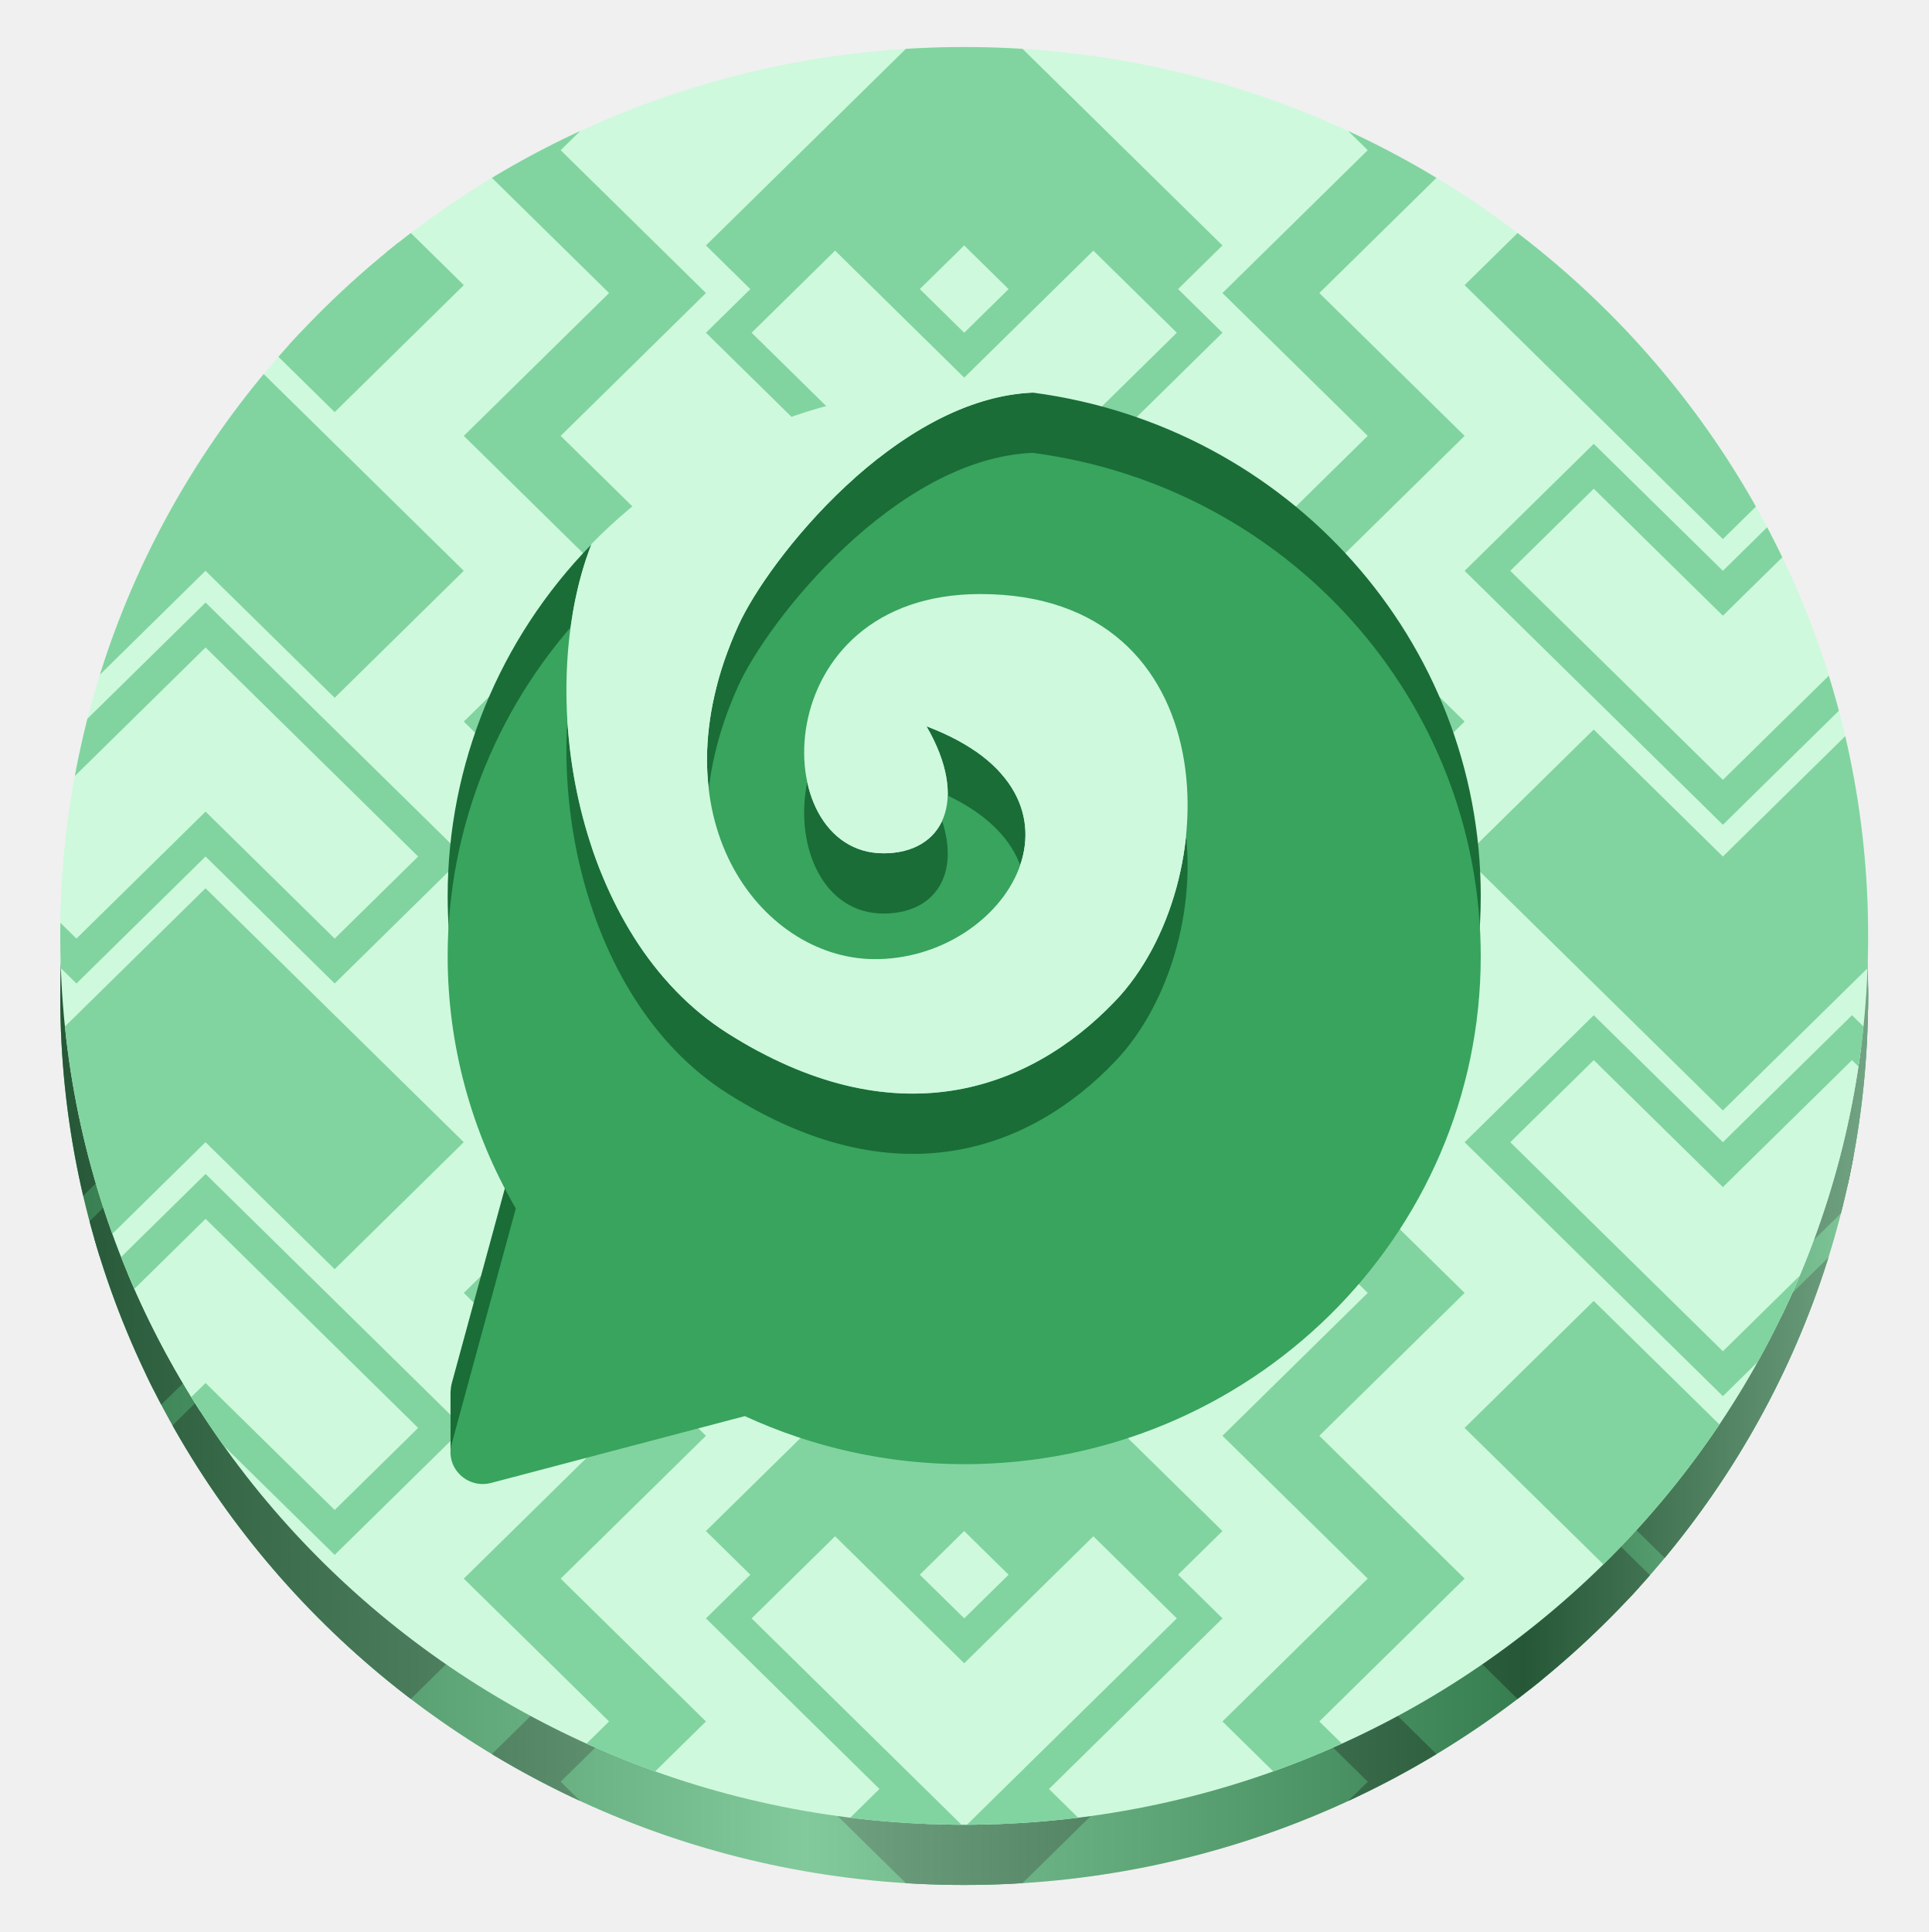
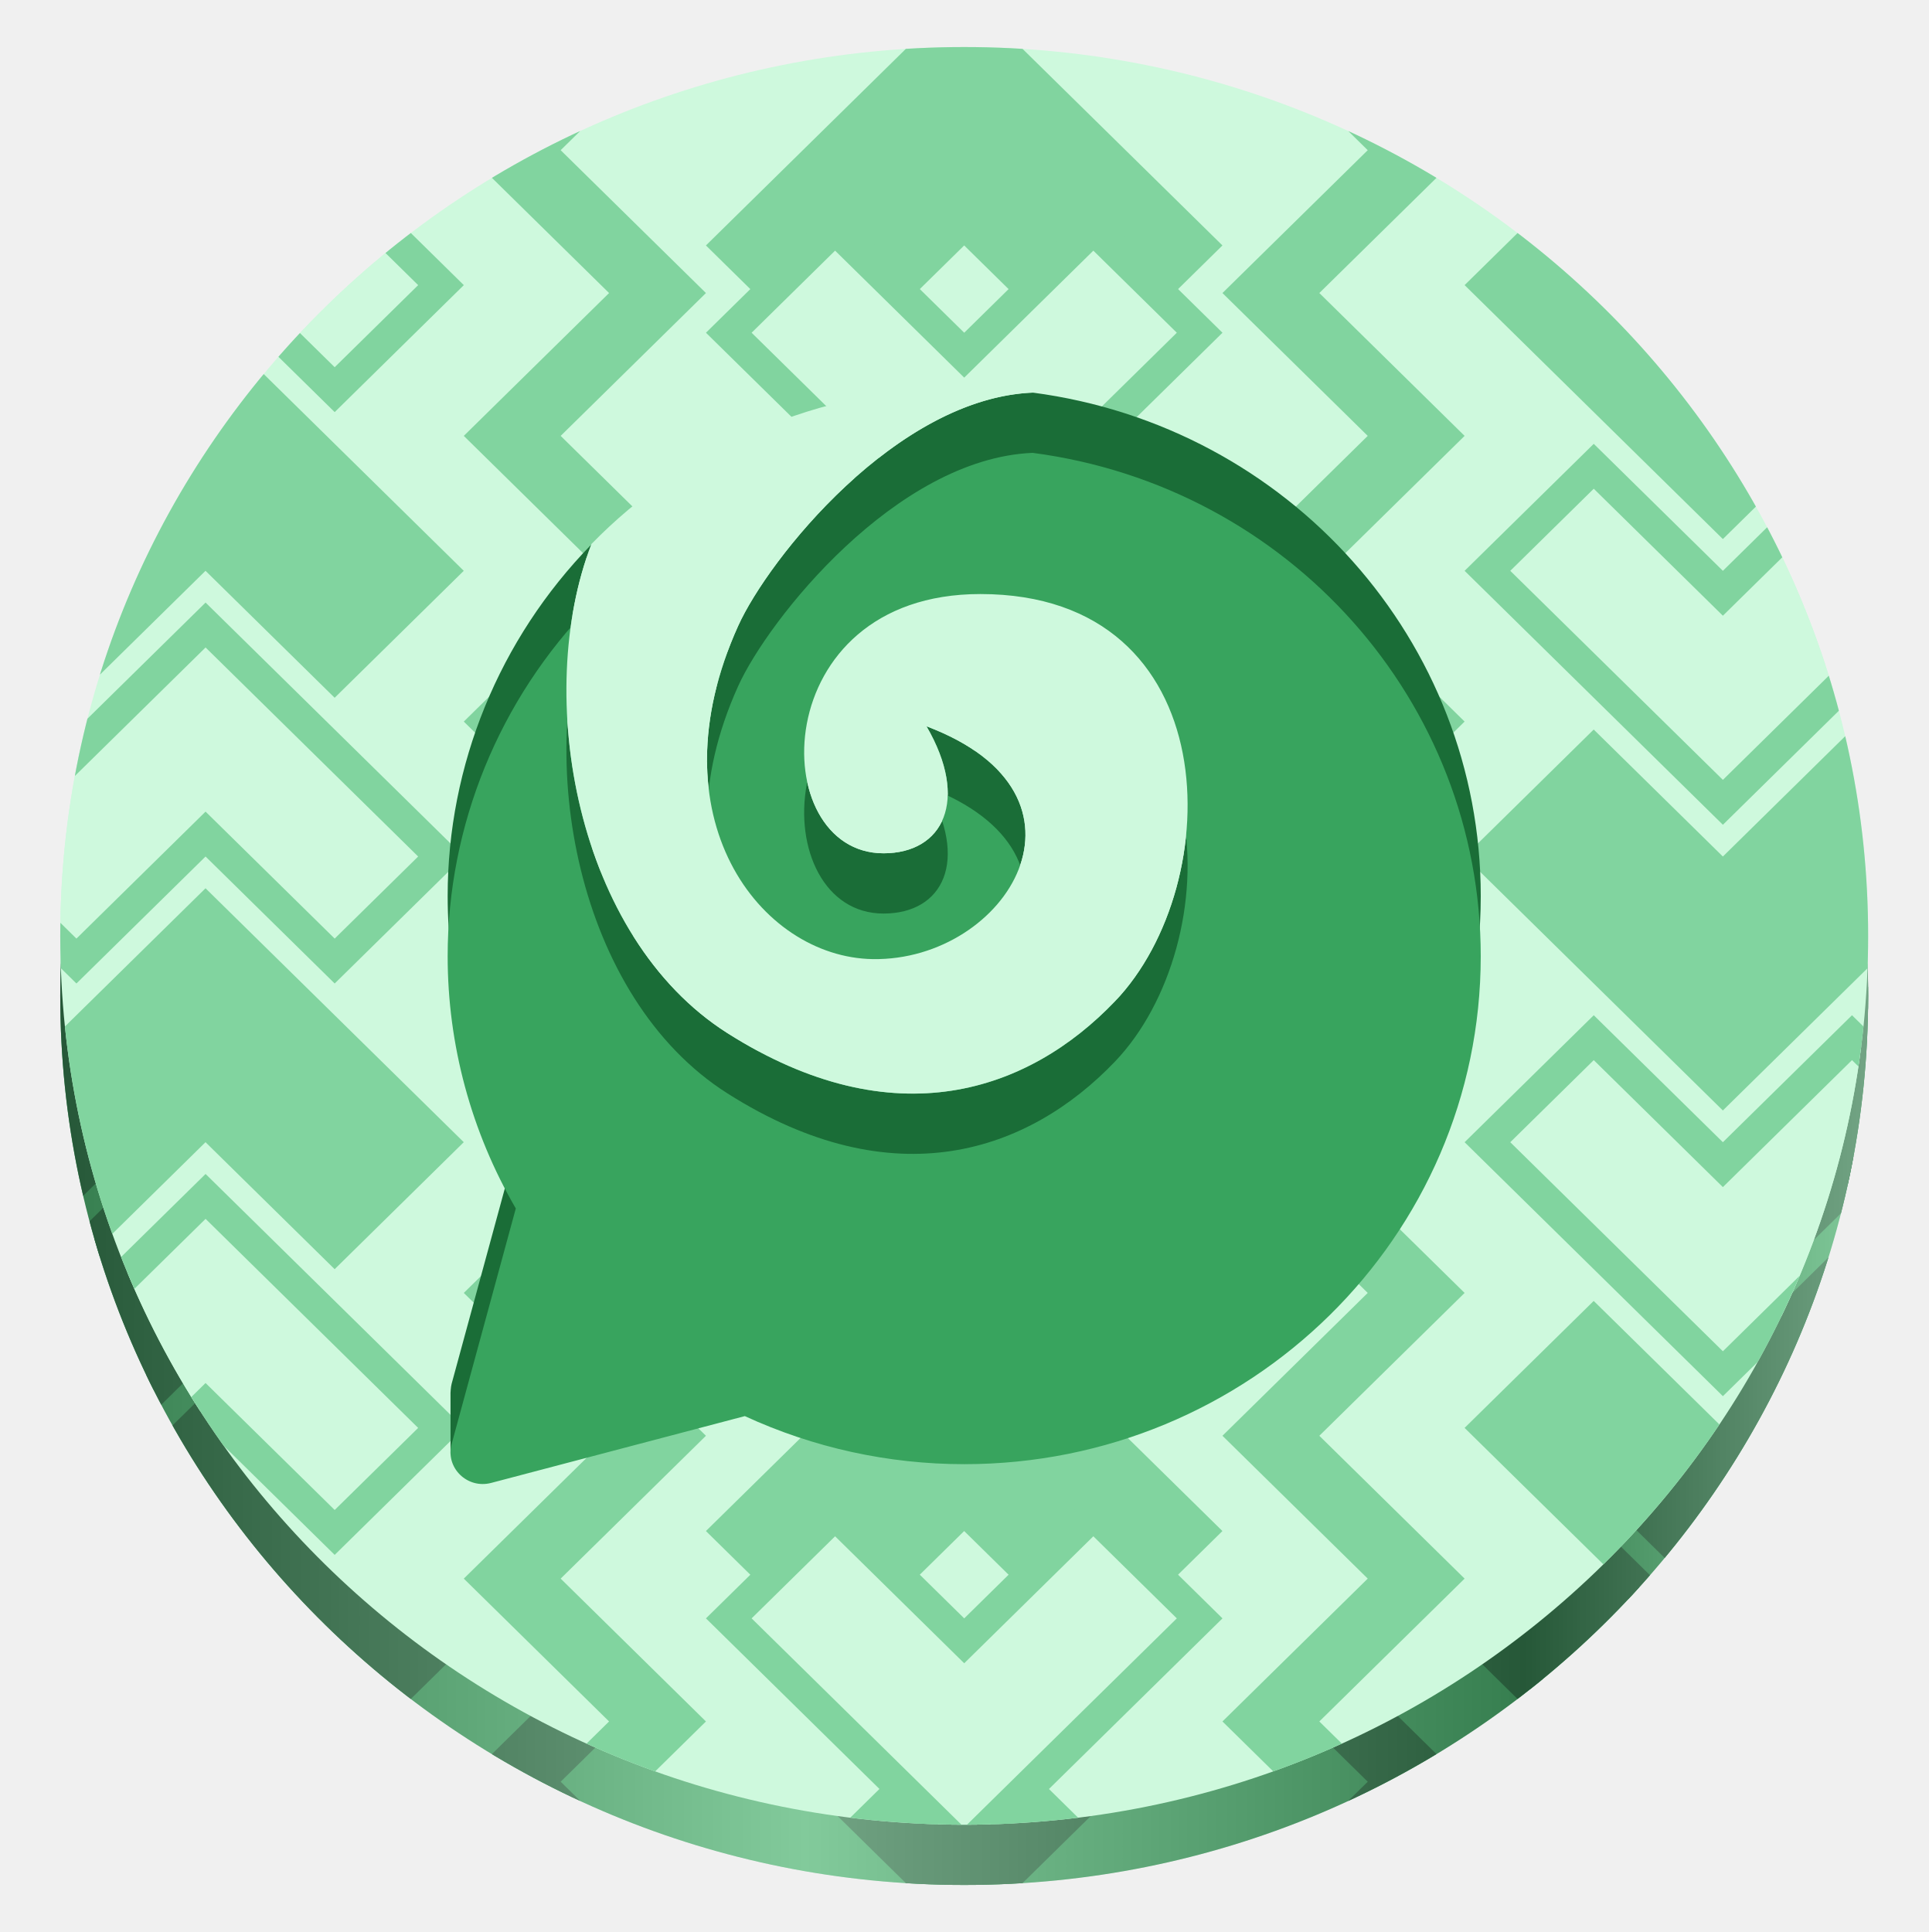
<svg xmlns="http://www.w3.org/2000/svg" xmlns:xlink="http://www.w3.org/1999/xlink" viewBox="0 0 128 128.245" version="1.1" id="svg745" width="128" height="128.245" xml:space="preserve">
  <defs id="defs733">
    <linearGradient id="linearGradient153">
      <stop style="stop-color:#000000;stop-opacity:1;" offset="0" id="stop150" />
      <stop style="stop-color:#ffffff;stop-opacity:1;" offset="0.412" id="stop151" />
      <stop style="stop-color:#000000;stop-opacity:1;" offset="0.81" id="stop152" />
      <stop style="stop-color:#ffffff;stop-opacity:1;" offset="1" id="stop153" />
    </linearGradient>
    <linearGradient xlink:href="#linearGradient153" id="linearGradient92" gradientUnits="userSpaceOnUse" gradientTransform="matrix(1.111111,0,0,1.092593,-62.73268,-37.03533)" x1="60.059" y1="94.416" x2="168.059" y2="94.416" />
    <clipPath clipPathUnits="userSpaceOnUse" id="clipPath123">
      <rect width="120" height="118" x="-140.372" y="166.997" fill="#ffffff" rx="60" id="rect124" style="stroke-width:1.062" />
    </clipPath>
    <clipPath clipPathUnits="userSpaceOnUse" id="clipPath125">
      <rect width="120" height="118" x="-140.372" y="166.997" fill="#ffffff" rx="60" id="rect126" style="stroke-width:1.062" />
    </clipPath>
    <clipPath clipPathUnits="userSpaceOnUse" id="clipPath127">
      <rect width="120" height="118" x="-140.372" y="166.997" fill="#ffffff" rx="60" id="rect128" style="stroke-width:1.062" />
    </clipPath>
    <clipPath clipPathUnits="userSpaceOnUse" id="clipPath129">
      <rect width="120" height="118" x="-140.372" y="166.997" fill="#ffffff" rx="60" id="rect130" style="stroke-width:1.062" />
    </clipPath>
    <clipPath clipPathUnits="userSpaceOnUse" id="clipPath131">
      <rect width="120" height="118" x="-140.372" y="166.997" fill="#ffffff" rx="60" id="rect132" style="stroke-width:1.062" />
    </clipPath>
    <clipPath clipPathUnits="userSpaceOnUse" id="clipPath133">
      <rect width="120" height="118" x="-140.372" y="166.997" fill="#ffffff" rx="60" id="rect134" style="stroke-width:1.062" />
    </clipPath>
    <clipPath clipPathUnits="userSpaceOnUse" id="clipPath135">
      <rect width="120" height="118" x="-140.372" y="166.997" fill="#ffffff" rx="60" id="rect136" style="stroke-width:1.062" />
    </clipPath>
    <clipPath clipPathUnits="userSpaceOnUse" id="clipPath137">
      <rect width="120" height="118" x="-140.372" y="166.997" fill="#ffffff" rx="60" id="rect138" style="stroke-width:1.062" />
    </clipPath>
    <clipPath clipPathUnits="userSpaceOnUse" id="clipPath139">
      <rect width="120" height="118" x="-140.372" y="166.997" fill="#ffffff" rx="60" id="rect140" style="stroke-width:1.062" />
    </clipPath>
    <clipPath clipPathUnits="userSpaceOnUse" id="clipPath140">
      <rect width="120" height="118" x="-140.372" y="166.997" fill="#ffffff" rx="60" id="rect141" style="stroke-width:1.062" />
    </clipPath>
    <clipPath clipPathUnits="userSpaceOnUse" id="clipPath141">
      <rect width="120" height="118" x="-140.372" y="166.997" fill="#ffffff" rx="60" id="rect142" style="stroke-width:1.062" />
    </clipPath>
    <clipPath clipPathUnits="userSpaceOnUse" id="clipPath143">
      <rect width="120" height="118" x="-140.372" y="166.997" fill="#ffffff" rx="60" id="rect144" style="stroke-width:1.062" />
    </clipPath>
    <clipPath clipPathUnits="userSpaceOnUse" id="clipPath144">
      <rect width="120" height="118" x="-140.372" y="166.997" fill="#ffffff" rx="60" id="rect145" style="stroke-width:1.062" />
    </clipPath>
    <clipPath clipPathUnits="userSpaceOnUse" id="clipPath145">
      <rect width="120" height="118" x="-140.372" y="166.997" fill="#ffffff" rx="60" id="rect146" style="stroke-width:1.062" />
    </clipPath>
    <clipPath clipPathUnits="userSpaceOnUse" id="clipPath146">
      <rect width="120" height="118" x="-140.372" y="166.997" fill="#ffffff" rx="60" id="rect147" style="stroke-width:1.062" />
    </clipPath>
    <clipPath clipPathUnits="userSpaceOnUse" id="clipPath153">
      <rect width="120" height="118" x="3.764" y="146.683" fill="#ffffff" rx="60" id="rect154" style="stroke-width:1.062" />
    </clipPath>
    <clipPath clipPathUnits="userSpaceOnUse" id="clipPath155">
      <rect width="120" height="118" x="3.764" y="146.683" fill="#ffffff" rx="60" id="rect156" style="stroke-width:1.062" />
    </clipPath>
    <clipPath clipPathUnits="userSpaceOnUse" id="clipPath157">
      <rect width="120" height="118" x="3.764" y="146.683" fill="#ffffff" rx="60" id="rect158" style="stroke-width:1.062" />
    </clipPath>
    <clipPath clipPathUnits="userSpaceOnUse" id="clipPath161">
      <rect width="120" height="118" x="3.764" y="146.683" fill="#ffffff" rx="60" id="rect162" style="stroke-width:1.062" />
    </clipPath>
    <clipPath clipPathUnits="userSpaceOnUse" id="clipPath163">
      <rect width="120" height="118" x="3.764" y="146.683" fill="#ffffff" rx="60" id="rect164" style="stroke-width:1.062" />
    </clipPath>
    <clipPath clipPathUnits="userSpaceOnUse" id="clipPath165">
      <rect width="120" height="118" x="3.764" y="146.683" fill="#ffffff" rx="60" id="rect166" style="stroke-width:1.062" />
    </clipPath>
    <clipPath clipPathUnits="userSpaceOnUse" id="clipPath167">
      <rect width="120" height="118" x="3.764" y="146.683" fill="#ffffff" rx="60" id="rect168" style="stroke-width:1.062" />
    </clipPath>
    <clipPath clipPathUnits="userSpaceOnUse" id="clipPath169">
      <rect width="120" height="118" x="3.764" y="146.683" fill="#ffffff" rx="60" id="rect170" style="stroke-width:1.062" />
    </clipPath>
    <clipPath clipPathUnits="userSpaceOnUse" id="clipPath170">
      <rect width="120" height="118" x="3.764" y="146.683" fill="#ffffff" rx="60" id="rect171" style="stroke-width:1.062" />
    </clipPath>
    <clipPath clipPathUnits="userSpaceOnUse" id="clipPath171">
      <rect width="120" height="118" x="3.764" y="146.683" fill="#ffffff" rx="60" id="rect172" style="stroke-width:1.062" />
    </clipPath>
    <clipPath clipPathUnits="userSpaceOnUse" id="clipPath173">
      <rect width="120" height="118" x="3.764" y="146.683" fill="#ffffff" rx="60" id="rect174" style="stroke-width:1.062" />
    </clipPath>
    <clipPath clipPathUnits="userSpaceOnUse" id="clipPath174">
      <rect width="120" height="118" x="3.764" y="146.683" fill="#ffffff" rx="60" id="rect175" style="stroke-width:1.062" />
    </clipPath>
    <clipPath clipPathUnits="userSpaceOnUse" id="clipPath175">
      <rect width="120" height="118" x="3.764" y="146.683" fill="#ffffff" rx="60" id="rect176" style="stroke-width:1.062" />
    </clipPath>
    <clipPath clipPathUnits="userSpaceOnUse" id="clipPath176">
      <rect width="120" height="118" x="3.764" y="146.683" fill="#ffffff" rx="60" id="rect177" style="stroke-width:1.062" />
    </clipPath>
  </defs>
  <g id="g30" transform="translate(75.26725,-139.6194)" style="display:inline">
    <rect width="120" height="118" x="-48.733" y="-264.742" fill="#ffffff" rx="60" id="rect60" style="display:inline;stroke-width:1.062" transform="scale(-1)" />
    <rect width="120" height="118" x="-48.733" y="-264.742" fill="#cef9dd" rx="60" id="rect61" style="display:inline;fill:#4db371;fill-opacity:1;stroke-width:1.062" transform="scale(-1)" />
    <path fill="#d9d9d9" d="m 30.55,143.522 -17.143,-16.857 -17.143,16.857 8.571,8.429 8.571,-8.429 8.571,8.429 z" id="path61" style="display:inline;stroke-width:1.062" clip-path="url(#clipPath176)" transform="rotate(180,26.24842,205.7125)" />
    <path stroke="#81d49f" stroke-width="2.125" d="m 29.035,162.487 -7.056,6.939 -8.571,-8.429 -8.571,8.429 -7.056,-6.939 15.628,-15.367 z" id="path62" clip-path="url(#clipPath175)" style="display:inline;fill:#367e50;fill-opacity:1;stroke:#367e50;stroke-opacity:1" transform="rotate(180,26.24842,205.7125)" />
    <path id="path63" clip-path="url(#clipPath174)" style="display:inline;fill:#367e50;fill-opacity:1;stroke-width:1.062" d="m 87.335,283.12 3.215,-3.16 -3.215,-3.162 9.645,-9.48 -9.645,-9.482 9.645,-9.482 -9.645,-9.482 9.645,-9.482 -9.645,-9.482 9.645,-9.482 -9.645,-9.48 9.645,-9.482 -9.645,-9.482 9.645,-9.482 -9.645,-9.482 9.645,-9.482 -9.645,-9.482 9.645,-9.48 -6.43,-6.322 -3.215,3.16 3.215,3.162 -9.643,9.48 9.643,9.482 -9.643,9.482 9.643,9.482 -9.643,9.482 9.643,9.482 -9.643,9.482 9.643,9.48 -9.643,9.482 9.643,9.482 -9.643,9.482 9.643,9.482 -9.643,9.482 9.643,9.482 -9.643,9.48 z m -47.143,0 6.43,-6.322 -9.643,-9.48 9.643,-9.482 -9.643,-9.482 9.643,-9.482 -9.643,-9.482 9.643,-9.482 -9.643,-9.482 9.643,-9.48 -9.643,-9.482 9.643,-9.482 -9.643,-9.482 9.643,-9.482 -9.643,-9.482 9.643,-9.482 -9.643,-9.48 3.213,-3.162 -3.213,-3.16 -6.43,6.322 9.643,9.48 -9.643,9.482 9.643,9.482 -9.643,9.482 9.643,9.482 -9.643,9.482 9.643,9.482 -9.643,9.48 9.643,9.482 -9.643,9.482 9.643,9.482 -9.643,9.482 9.643,9.482 -9.643,9.482 9.643,9.48 -3.213,3.162 z m 32.143,-1.053 8.572,-8.43 -17.143,-16.857 -17.143,16.857 8.57,8.43 8.572,-8.43 z m 41.787,-26.867 17.143,-16.857 -8.572,-8.428 -8.57,8.428 -8.572,-8.428 -8.57,8.428 z m -41.787,-1.58 8.572,-8.428 -17.143,-16.857 -17.143,16.857 8.57,8.428 8.572,-8.428 z m -50.355,-25.812 8.57,-8.428 -17.143,-16.857 -17.143,16.857 8.57,8.428 8.572,-8.428 z m 50.355,-2.635 8.572,-8.428 -17.143,-16.857 -17.143,16.857 8.57,8.428 8.572,-8.428 z m 41.787,-7.9 17.143,-16.857 -8.572,-8.43 -8.57,8.43 -8.572,-8.43 -8.57,8.43 z m -41.787,-20.545 8.572,-8.43 -17.143,-16.855 -17.143,16.855 8.57,8.43 8.572,-8.43 z m -50.355,-6.848 8.57,-8.43 -17.143,-16.857 -17.143,16.857 8.57,8.43 8.572,-8.43 z m 92.143,-10.537 17.143,-16.857 -8.572,-8.428 -8.57,8.428 -8.572,-8.428 -8.57,8.428 z m -41.787,-11.062 8.572,-8.428 -17.143,-16.857 -17.143,16.857 8.57,8.428 8.572,-8.428 z" transform="rotate(180,26.24842,205.7125)" />
    <path stroke="#81d49f" stroke-width="2.125" d="m 29.035,200.415 -7.056,6.939 -8.571,-8.429 -8.571,8.429 -7.056,-6.939 15.628,-15.367 z" id="path64" clip-path="url(#clipPath173)" style="display:inline;fill:#367e50;fill-opacity:1;stroke:#367e50;stroke-opacity:1" transform="rotate(180,26.24842,205.7125)" />
    <path stroke="#81d49f" stroke-width="2.125" d="m 29.035,238.344 -7.056,6.939 -8.571,-8.429 -8.571,8.429 -7.056,-6.939 15.628,-15.367 z" id="path66" clip-path="url(#clipPath171)" style="display:inline;fill:#367e50;fill-opacity:1;stroke:#367e50;stroke-opacity:1" transform="rotate(180,26.24842,205.7125)" />
    <path fill="#81d49f" d="m 30.55,257.308 -17.143,-16.857 -17.143,16.857 8.571,8.429 8.571,-8.429 8.571,8.429 z" id="path67" style="display:inline;stroke-width:1.062" clip-path="url(#clipPath170)" transform="rotate(180,26.24842,205.7125)" />
    <path fill="#d9d9d9" d="m 30.55,276.272 -17.143,-16.857 -17.143,16.857 8.571,8.429 8.571,-8.429 8.571,8.429 z" id="path68" style="display:inline;stroke-width:1.062" clip-path="url(#clipPath169)" transform="rotate(180,26.24842,205.7125)" />
    <path fill="#cef9dd" stroke="#81d49f" stroke-width="2.125" d="m 79.392,250.987 -7.056,-6.939 -8.571,8.429 -8.571,-8.429 -7.056,6.939 15.628,15.367 z" id="path70" clip-path="url(#clipPath167)" style="display:inline;fill:#4db371;fill-opacity:1;stroke:#367e50;stroke-opacity:1" transform="rotate(180,26.24842,205.7125)" />
    <path fill="#cef9dd" stroke="#81d49f" stroke-width="2.125" d="m 79.392,222.54 -7.056,-6.939 -8.571,8.429 -8.571,-8.429 -7.056,6.939 15.628,15.367 z" id="path72" clip-path="url(#clipPath165)" style="display:inline;fill:#4db371;fill-opacity:1;stroke:#367e50;stroke-opacity:1" transform="rotate(180,26.24842,205.7125)" />
    <path fill="#cef9dd" stroke="#81d49f" stroke-width="2.125" d="m 79.392,194.094 -7.056,-6.939 -8.571,8.429 -8.571,-8.429 -7.056,6.939 15.628,15.367 z" id="path74" clip-path="url(#clipPath163)" style="display:inline;fill:#4db371;fill-opacity:1;stroke:#367e50;stroke-opacity:1" transform="rotate(180,26.24842,205.7125)" />
    <path fill="#cef9dd" stroke="#81d49f" stroke-width="2.125" d="m 79.392,165.647 -7.056,-6.939 -8.571,8.429 -8.571,-8.429 -7.056,6.939 15.628,15.367 z" id="path76" clip-path="url(#clipPath161)" style="display:inline;fill:#4db371;fill-opacity:1;stroke:#367e50;stroke-opacity:1" transform="rotate(180,26.24842,205.7125)" />
    <path stroke="#81d49f" stroke-width="2.125" d="m 129.749,219.379 -7.056,-6.939 -8.571,8.429 -8.571,-8.429 -7.056,6.939 15.628,15.367 z" id="path80" clip-path="url(#clipPath157)" style="display:inline;fill:#367e50;fill-opacity:1;stroke:#367e50;stroke-opacity:1" transform="rotate(180,26.24842,205.7125)" />
    <path stroke="#81d49f" stroke-width="2.125" d="m 129.749,181.451 -7.056,-6.939 -8.571,8.429 -8.571,-8.429 -7.056,6.939 15.628,15.367 z" id="path82" clip-path="url(#clipPath155)" style="display:inline;fill:#367e50;fill-opacity:1;stroke:#367e50;stroke-opacity:1" transform="rotate(180,26.24842,205.7125)" />
    <path fill="#d9d9d9" d="m 131.264,143.522 -17.143,16.857 -17.143,-16.857 8.571,-8.429 8.571,8.429 8.571,-8.429 z" id="path84" style="display:inline;stroke-width:1.062" clip-path="url(#clipPath153)" transform="rotate(180,26.24842,205.7125)" />
  </g>
  <path d="M 124,66.123 C 124,98.707 97.137,125.123 64,125.123 30.863,125.123 4,98.707 4,66.123 4,33.538 30.863,7.123 64,7.123 c 33.137,0 60,26.416 60,59 z m 0,0" fill="#1c71d8" id="path92" style="opacity:0.3;fill:url(#linearGradient92);fill-opacity:1;stroke-width:0.992" />
  <g id="g29" style="display:inline">
    <rect width="120" height="118" x="4" y="3.123" fill="#cef9dd" rx="60" id="rect93" style="display:inline;stroke-width:1.062" />
    <path fill="#d9d9d9" d="m -113.586,163.836 -17.143,-16.857 -17.143,16.857 8.571,8.429 8.571,-8.429 8.571,8.429 z" id="path93" style="display:inline;stroke-width:1.062" clip-path="url(#clipPath146)" transform="translate(144.3721,-163.8744)" />
-     <path stroke="#81d49f" stroke-width="2.125" d="m -115.101,182.801 -7.056,6.939 -8.571,-8.429 -8.571,8.429 -7.056,-6.939 15.628,-15.367 z" id="path94" clip-path="url(#clipPath145)" transform="translate(144.3721,-163.8744)" style="display:inline;fill:#81d49f;fill-opacity:1" />
+     <path stroke="#81d49f" stroke-width="2.125" d="m -115.101,182.801 -7.056,6.939 -8.571,-8.429 -8.571,8.429 -7.056,-6.939 15.628,-15.367 z" id="path94" clip-path="url(#clipPath145)" transform="translate(144.3721,-163.8744)" style="display:inline;fill:#cef9dd;fill-opacity:1" />
    <path id="path95" clip-path="url(#clipPath144)" style="display:inline;fill:#81d49f;fill-opacity:1;stroke-width:1.062" d="m -107.157,148.56 -6.43,6.32 9.643,9.482 -9.643,9.482 9.643,9.482 -9.643,9.482 9.643,9.482 -9.643,9.482 9.643,9.48 -9.643,9.482 9.643,9.482 -9.643,9.482 9.643,9.482 -9.643,9.482 9.643,9.482 -9.643,9.48 9.643,9.482 -3.213,3.162 3.213,3.16 6.43,-6.322 -9.643,-9.482 9.643,-9.48 -9.643,-9.482 9.643,-9.482 -9.643,-9.482 9.643,-9.482 -9.643,-9.482 9.643,-9.482 -9.643,-9.48 9.643,-9.482 -9.643,-9.482 9.643,-9.482 -9.643,-9.482 9.643,-9.482 -9.643,-9.482 3.213,-3.16 z m 53.57,0 -3.213,3.16 3.213,3.16 -9.643,9.482 9.643,9.482 -9.643,9.482 9.643,9.482 -9.643,9.482 9.643,9.482 -9.643,9.48 9.643,9.482 -9.643,9.482 9.643,9.482 -9.643,9.482 9.643,9.482 -9.643,9.482 9.643,9.48 -9.643,9.482 6.43,6.322 3.213,-3.16 -3.213,-3.162 9.643,-9.482 -9.643,-9.48 9.643,-9.482 -9.643,-9.482 9.643,-9.482 -9.643,-9.482 9.643,-9.482 -9.643,-9.482 9.643,-9.48 -9.643,-9.482 9.643,-9.482 -9.643,-9.482 9.643,-9.482 -9.643,-9.482 9.643,-9.482 z m -26.785,14.75 -17.143,16.857 8.57,8.428 8.572,-8.428 8.572,8.428 8.57,-8.428 z m 41.785,11.062 -8.57,8.428 17.143,16.857 17.143,-16.857 -8.572,-8.428 -8.57,8.428 z m -92.143,10.535 -17.143,16.857 8.572,8.428 8.57,-8.428 8.572,8.428 8.57,-8.428 z m 50.357,6.848 -17.143,16.857 8.57,8.43 8.572,-8.43 8.572,8.43 8.57,-8.43 z m 41.785,20.545 -8.57,8.43 17.143,16.857 17.143,-16.857 -8.572,-8.43 -8.57,8.43 z m -41.785,7.902 -17.143,16.857 8.57,8.428 8.572,-8.428 8.572,8.428 8.57,-8.428 z m -50.357,2.635 -17.143,16.855 8.572,8.43 8.57,-8.43 8.572,8.43 8.57,-8.43 z m 50.357,25.812 -17.143,16.855 8.57,8.43 8.572,-8.43 8.572,8.43 8.57,-8.43 z m 41.785,1.58 -8.57,8.428 17.143,16.857 17.143,-16.857 -8.572,-8.428 -8.57,8.428 z m -41.785,26.865 -17.143,16.857 8.57,8.428 8.572,-8.428 8.572,8.428 8.57,-8.428 z" transform="translate(144.3721,-163.8744)" />
    <path stroke="#81d49f" stroke-width="2.125" d="m -115.101,220.729 -7.056,6.939 -8.571,-8.429 -8.571,8.429 -7.056,-6.939 15.628,-15.367 z" id="path96" clip-path="url(#clipPath143)" transform="translate(144.3721,-163.8744)" style="display:inline;fill:#cef9dd;fill-opacity:1" />
    <path stroke="#81d49f" stroke-width="2.125" d="m -115.101,258.658 -7.056,6.939 -8.571,-8.429 -8.571,8.429 -7.056,-6.939 15.628,-15.367 z" id="path98" clip-path="url(#clipPath141)" transform="translate(144.3721,-163.8744)" style="display:inline;fill:#cef9dd;fill-opacity:1" />
    <path fill="#81d49f" d="m -113.586,277.622 -17.143,-16.857 -17.143,16.857 8.571,8.429 8.571,-8.429 8.571,8.429 z" id="path99" style="display:inline;stroke-width:1.062" clip-path="url(#clipPath140)" transform="translate(144.3721,-163.8744)" />
    <path fill="#d9d9d9" d="m -113.586,296.586 -17.143,-16.857 -17.143,16.857 8.571,8.429 8.571,-8.429 8.571,8.429 z" id="path100" style="display:inline;stroke-width:1.062" clip-path="url(#clipPath139)" transform="translate(144.3721,-163.8744)" />
    <path fill="#cef9dd" stroke="#81d49f" stroke-width="2.125" d="m -64.744,271.301 -7.056,-6.939 -8.571,8.429 -8.571,-8.429 -7.056,6.939 15.628,15.367 z" id="path102" clip-path="url(#clipPath137)" transform="translate(144.3721,-163.8744)" style="display:inline" />
    <path fill="#cef9dd" stroke="#81d49f" stroke-width="2.125" d="m -64.744,242.854 -7.056,-6.939 -8.571,8.429 -8.571,-8.429 -7.056,6.939 15.628,15.367 z" id="path104" clip-path="url(#clipPath135)" transform="translate(144.3721,-163.8744)" style="display:inline" />
    <path fill="#cef9dd" stroke="#81d49f" stroke-width="2.125" d="m -64.744,214.408 -7.056,-6.939 -8.571,8.429 -8.571,-8.429 -7.056,6.939 15.628,15.367 z" id="path106" clip-path="url(#clipPath133)" transform="translate(144.3721,-163.8744)" style="display:inline" />
    <path fill="#cef9dd" stroke="#81d49f" stroke-width="2.125" d="m -64.744,185.961 -7.056,-6.939 -8.571,8.429 -8.571,-8.429 -7.056,6.939 15.628,15.367 z" id="path108" clip-path="url(#clipPath131)" transform="translate(144.3721,-163.8744)" style="display:inline" />
    <path stroke="#81d49f" stroke-width="2.125" d="m -14.387,277.622 -7.056,-6.939 -8.571,8.429 -8.571,-8.429 -7.056,6.939 15.628,15.367 z" id="path110" clip-path="url(#clipPath129)" transform="translate(144.3721,-163.8744)" style="display:inline" />
    <path stroke="#81d49f" stroke-width="2.125" d="m -14.387,239.694 -7.056,-6.939 -8.571,8.429 -8.571,-8.429 -7.056,6.939 15.628,15.367 z" id="path112" clip-path="url(#clipPath127)" transform="translate(144.3721,-163.8744)" style="display:inline;fill:#cef9dd;fill-opacity:1" />
    <path stroke="#81d49f" stroke-width="2.125" d="m -14.387,201.765 -7.056,-6.939 -8.571,8.429 -8.571,-8.429 -7.056,6.939 15.628,15.367 z" id="path114" clip-path="url(#clipPath125)" transform="translate(144.3721,-163.8744)" style="display:inline;fill:#cef9dd;fill-opacity:1;stroke:#81d49f;stroke-opacity:1" />
    <path fill="#d9d9d9" d="m -12.872,163.836 -17.143,16.857 -17.143,-16.857 8.571,-8.429 8.571,8.429 8.571,-8.429 z" id="path116" style="display:inline;stroke-width:1.062" clip-path="url(#clipPath123)" transform="translate(144.3721,-163.8744)" />
  </g>
  <g id="g28" transform="translate(-6.2390708e-5,-0.5379061)" style="display:inline">
    <path id="path147" d="m 68.544,26.598 c -9.085,0.383 -17.558,11.084 -19.545,15.479 -5.714,12.643 1.429,22.007 8.93,22.125 8.929,0.14 15.715,-10.885 3.572,-15.451 2.856,4.917 1.099,8.428 -2.857,8.428 -7.857,0 -7.858,-17.207 6.428,-17.207 16.428,0 16.428,19.207 8.928,27.041 -5.714,5.971 -14.641,9.13 -25.713,2.105 C 38.235,62.742 35.401,46.727 39.241,36.694 c -6.114,6.276 -9.527,14.631 -9.527,23.322 -1.6e-4,5.872 1.559,11.641 4.523,16.738 L 29.978,92.391 c -0.056,0.204 -0.075,0.6 -0.075,0.6 l 0.002,4.057 c 0,0 1.529,-1.768 2.698,-2.075 l 16.836,-4.436 c 4.556,2.102 9.528,3.191 14.561,3.191 18.935,7.6e-4 34.286,-15.093 34.287,-33.713 C 98.287,43.123 85.572,28.837 68.544,26.598 Z m -9.076,0.004 c -0.064,0.01 -0.129,0.019 -0.193,0.029 0.065,-0.009 0.128,-0.021 0.193,-0.029 z m -4.463,0.889 c -0.066,0.017 -0.133,0.034 -0.199,0.051 0.066,-0.018 0.133,-0.033 0.199,-0.051 z m -8.525,3.549 c -0.044,0.027 -0.089,0.055 -0.133,0.082 0.045,-0.027 0.088,-0.056 0.133,-0.082 z m -3.605,2.443 c -0.123,0.092 -0.245,0.185 -0.367,0.279 0.12,-0.096 0.245,-0.185 0.367,-0.279 z" style="display:inline;fill:#1a6d37;fill-opacity:1;stroke-width:1.062" />
    <path id="path117" d="m 68.544,30.598 c -9.085,0.383 -17.558,11.084 -19.545,15.479 -5.714,12.643 1.429,22.007 8.93,22.125 8.929,0.14 15.715,-10.885 3.572,-15.451 2.856,4.917 1.099,8.428 -2.857,8.428 -7.857,0 -7.858,-17.207 6.428,-17.207 16.428,0 16.428,19.207 8.928,27.041 -5.714,5.971 -14.641,9.13 -25.713,2.105 C 38.235,66.742 35.401,50.727 39.241,40.694 a 34.286,33.714 0 0 0 -9.527,23.322 34.286,33.714 0 0 0 4.523,16.738 L 29.978,96.391 c -0.427,1.567 1.031,3.001 2.625,2.582 L 49.439,94.538 A 34.286,33.714 0 0 0 63.999,97.729 34.286,33.714 0 0 0 98.286,64.016 34.286,33.714 0 0 0 68.544,30.598 Z m -9.076,0.004 a 34.286,33.714 0 0 0 -0.193,0.029 c 0.065,-0.009 0.128,-0.021 0.193,-0.029 z m -4.463,0.889 a 34.286,33.714 0 0 0 -0.199,0.051 c 0.066,-0.018 0.133,-0.033 0.199,-0.051 z m -8.525,3.549 a 34.286,33.714 0 0 0 -0.133,0.082 c 0.045,-0.027 0.088,-0.056 0.133,-0.082 z m -3.605,2.443 a 34.286,33.714 0 0 0 -0.367,0.279 c 0.12,-0.096 0.245,-0.185 0.367,-0.279 z" style="display:inline;fill:#38a45e;fill-opacity:1;stroke-width:1.062" />
    <path fill="#cef9dd" d="m 58.643,57.179 c 3.957,0 5.714,-3.512 2.857,-8.429 12.143,4.566 5.357,15.593 -3.572,15.453 -7.501,-0.118 -14.642,-9.482 -8.928,-22.125 2,-4.425 10.576,-15.243 19.731,-15.485 A 34.286,33.714 0 0 0 64,26.274 c -9.723,0 -18.501,3.98 -24.741,10.373 -3.867,10.03 -1.039,26.085 9.027,32.471 11.072,7.024 20,3.863 25.714,-2.107 7.5,-7.834 7.5,-27.041 -8.928,-27.041 -14.285,0 -14.285,17.208 -6.429,17.208" id="path123" style="display:inline;stroke-width:1.062" />
  </g>
</svg>
